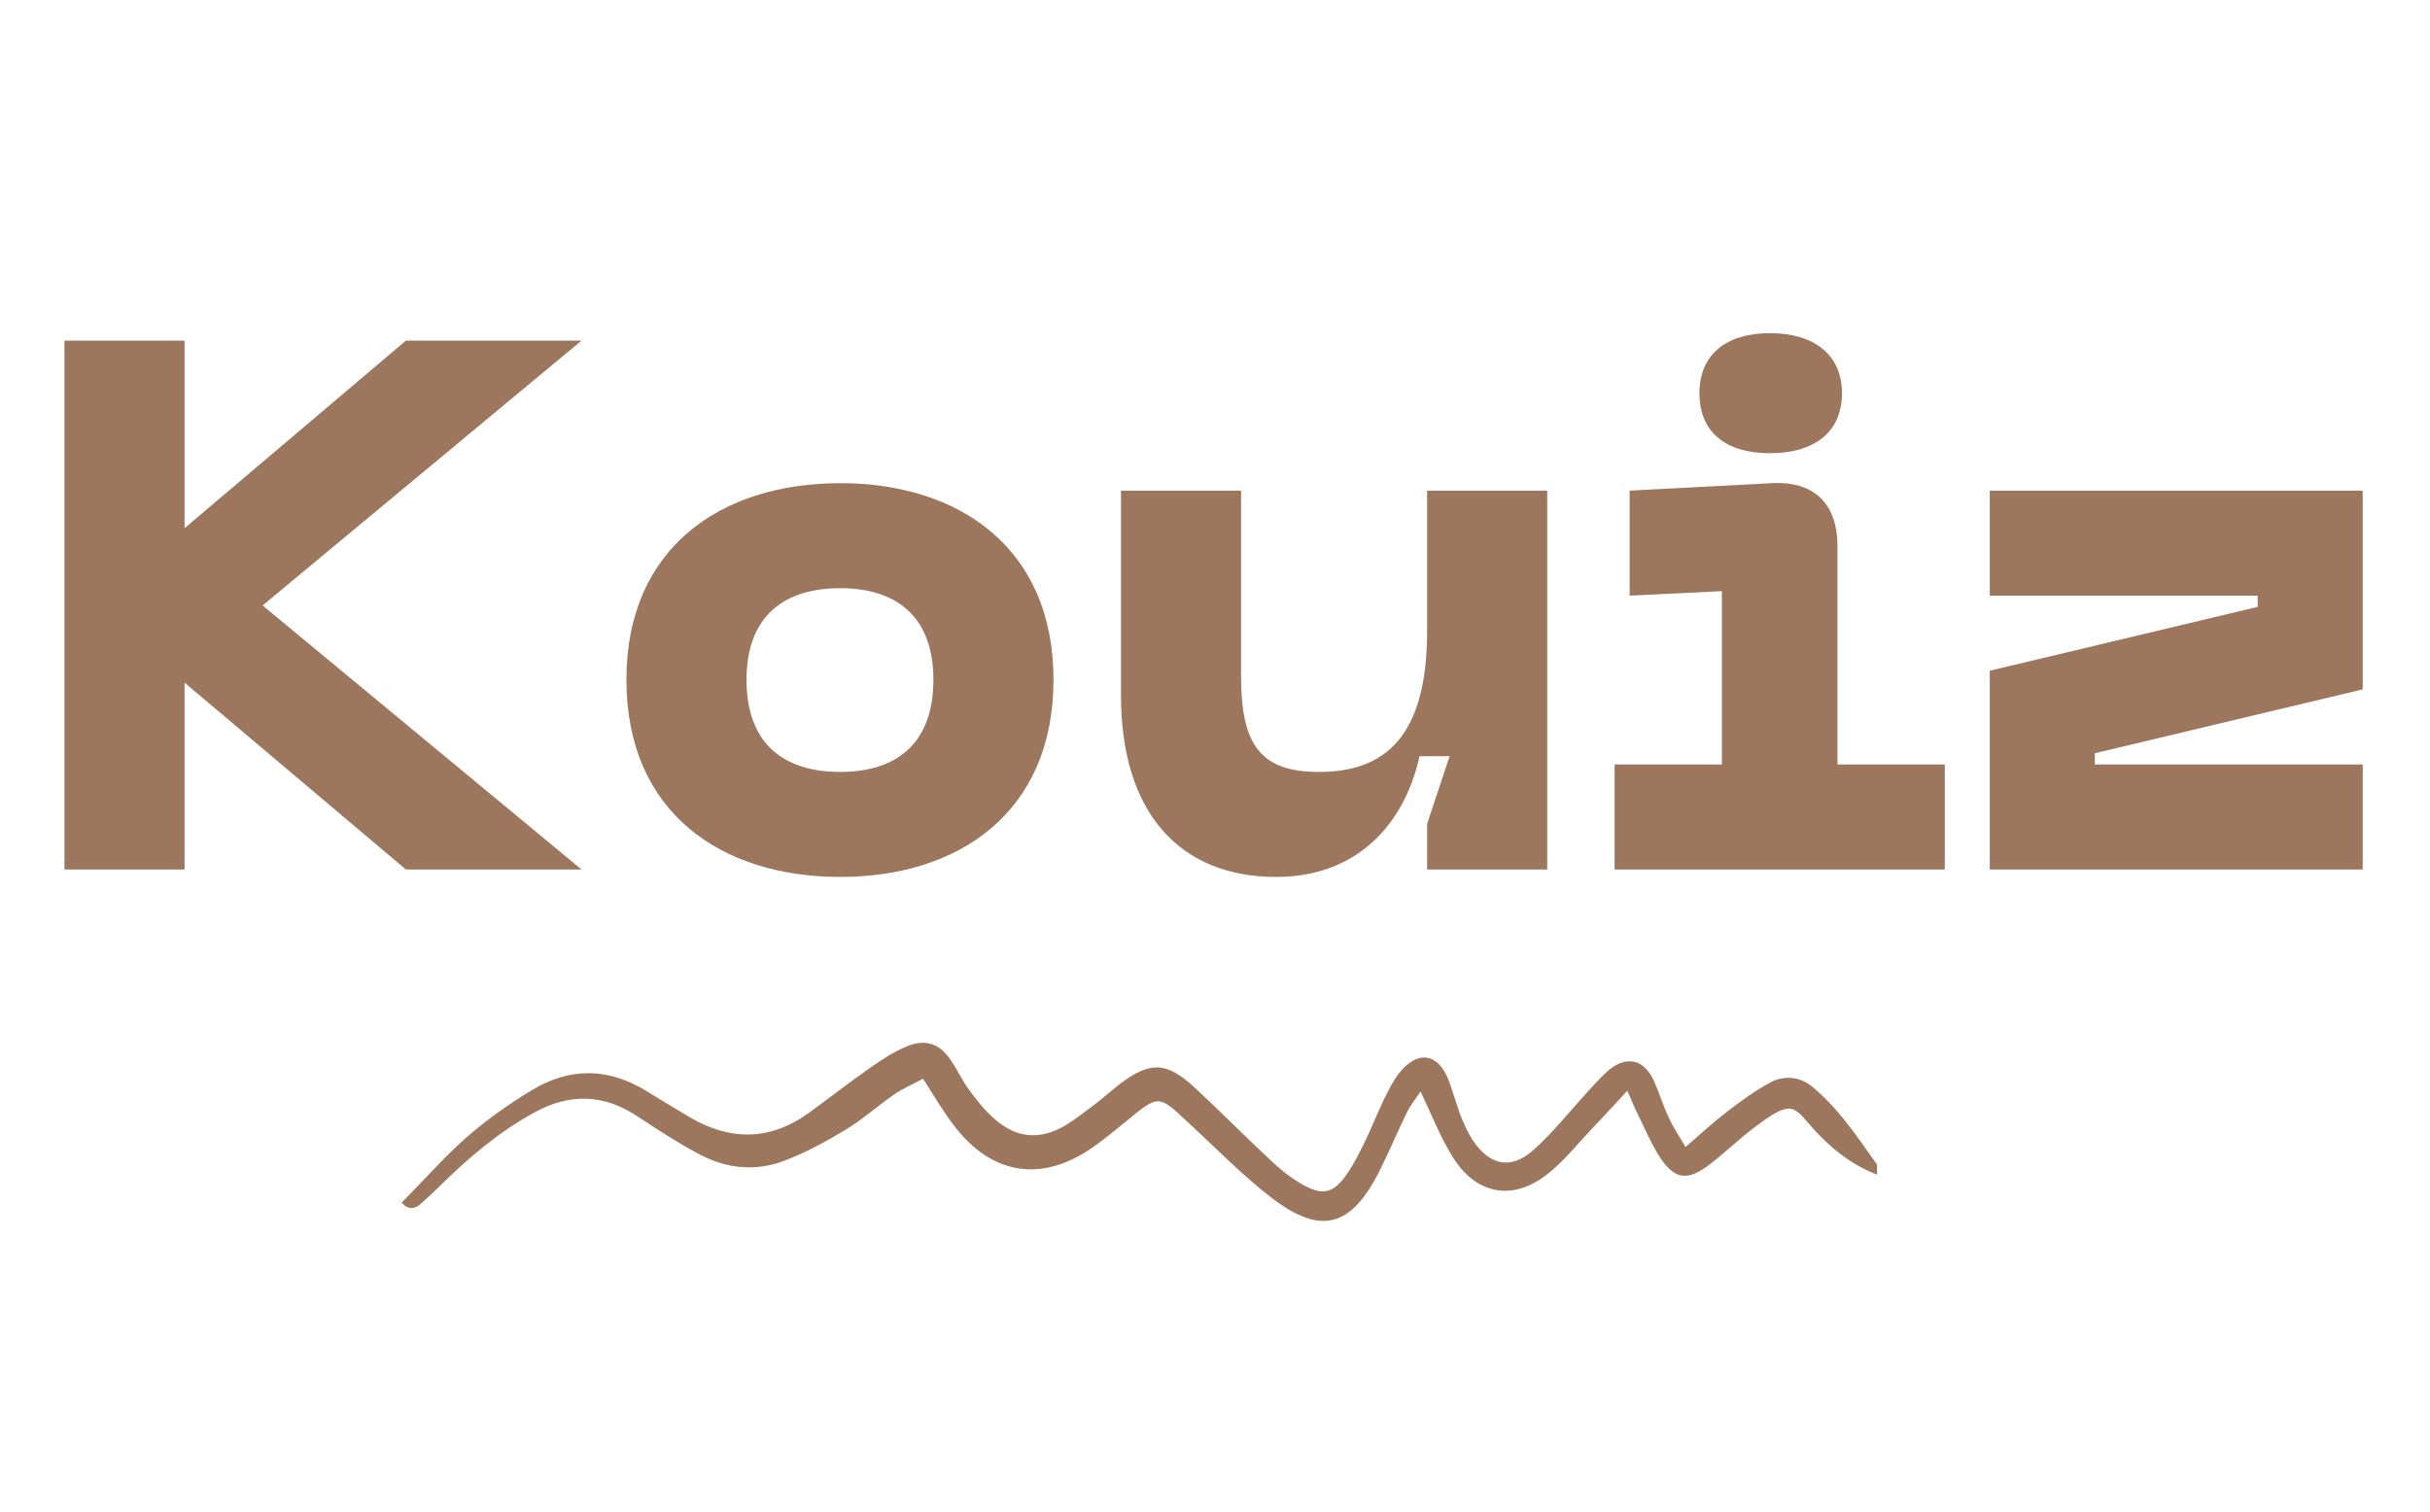
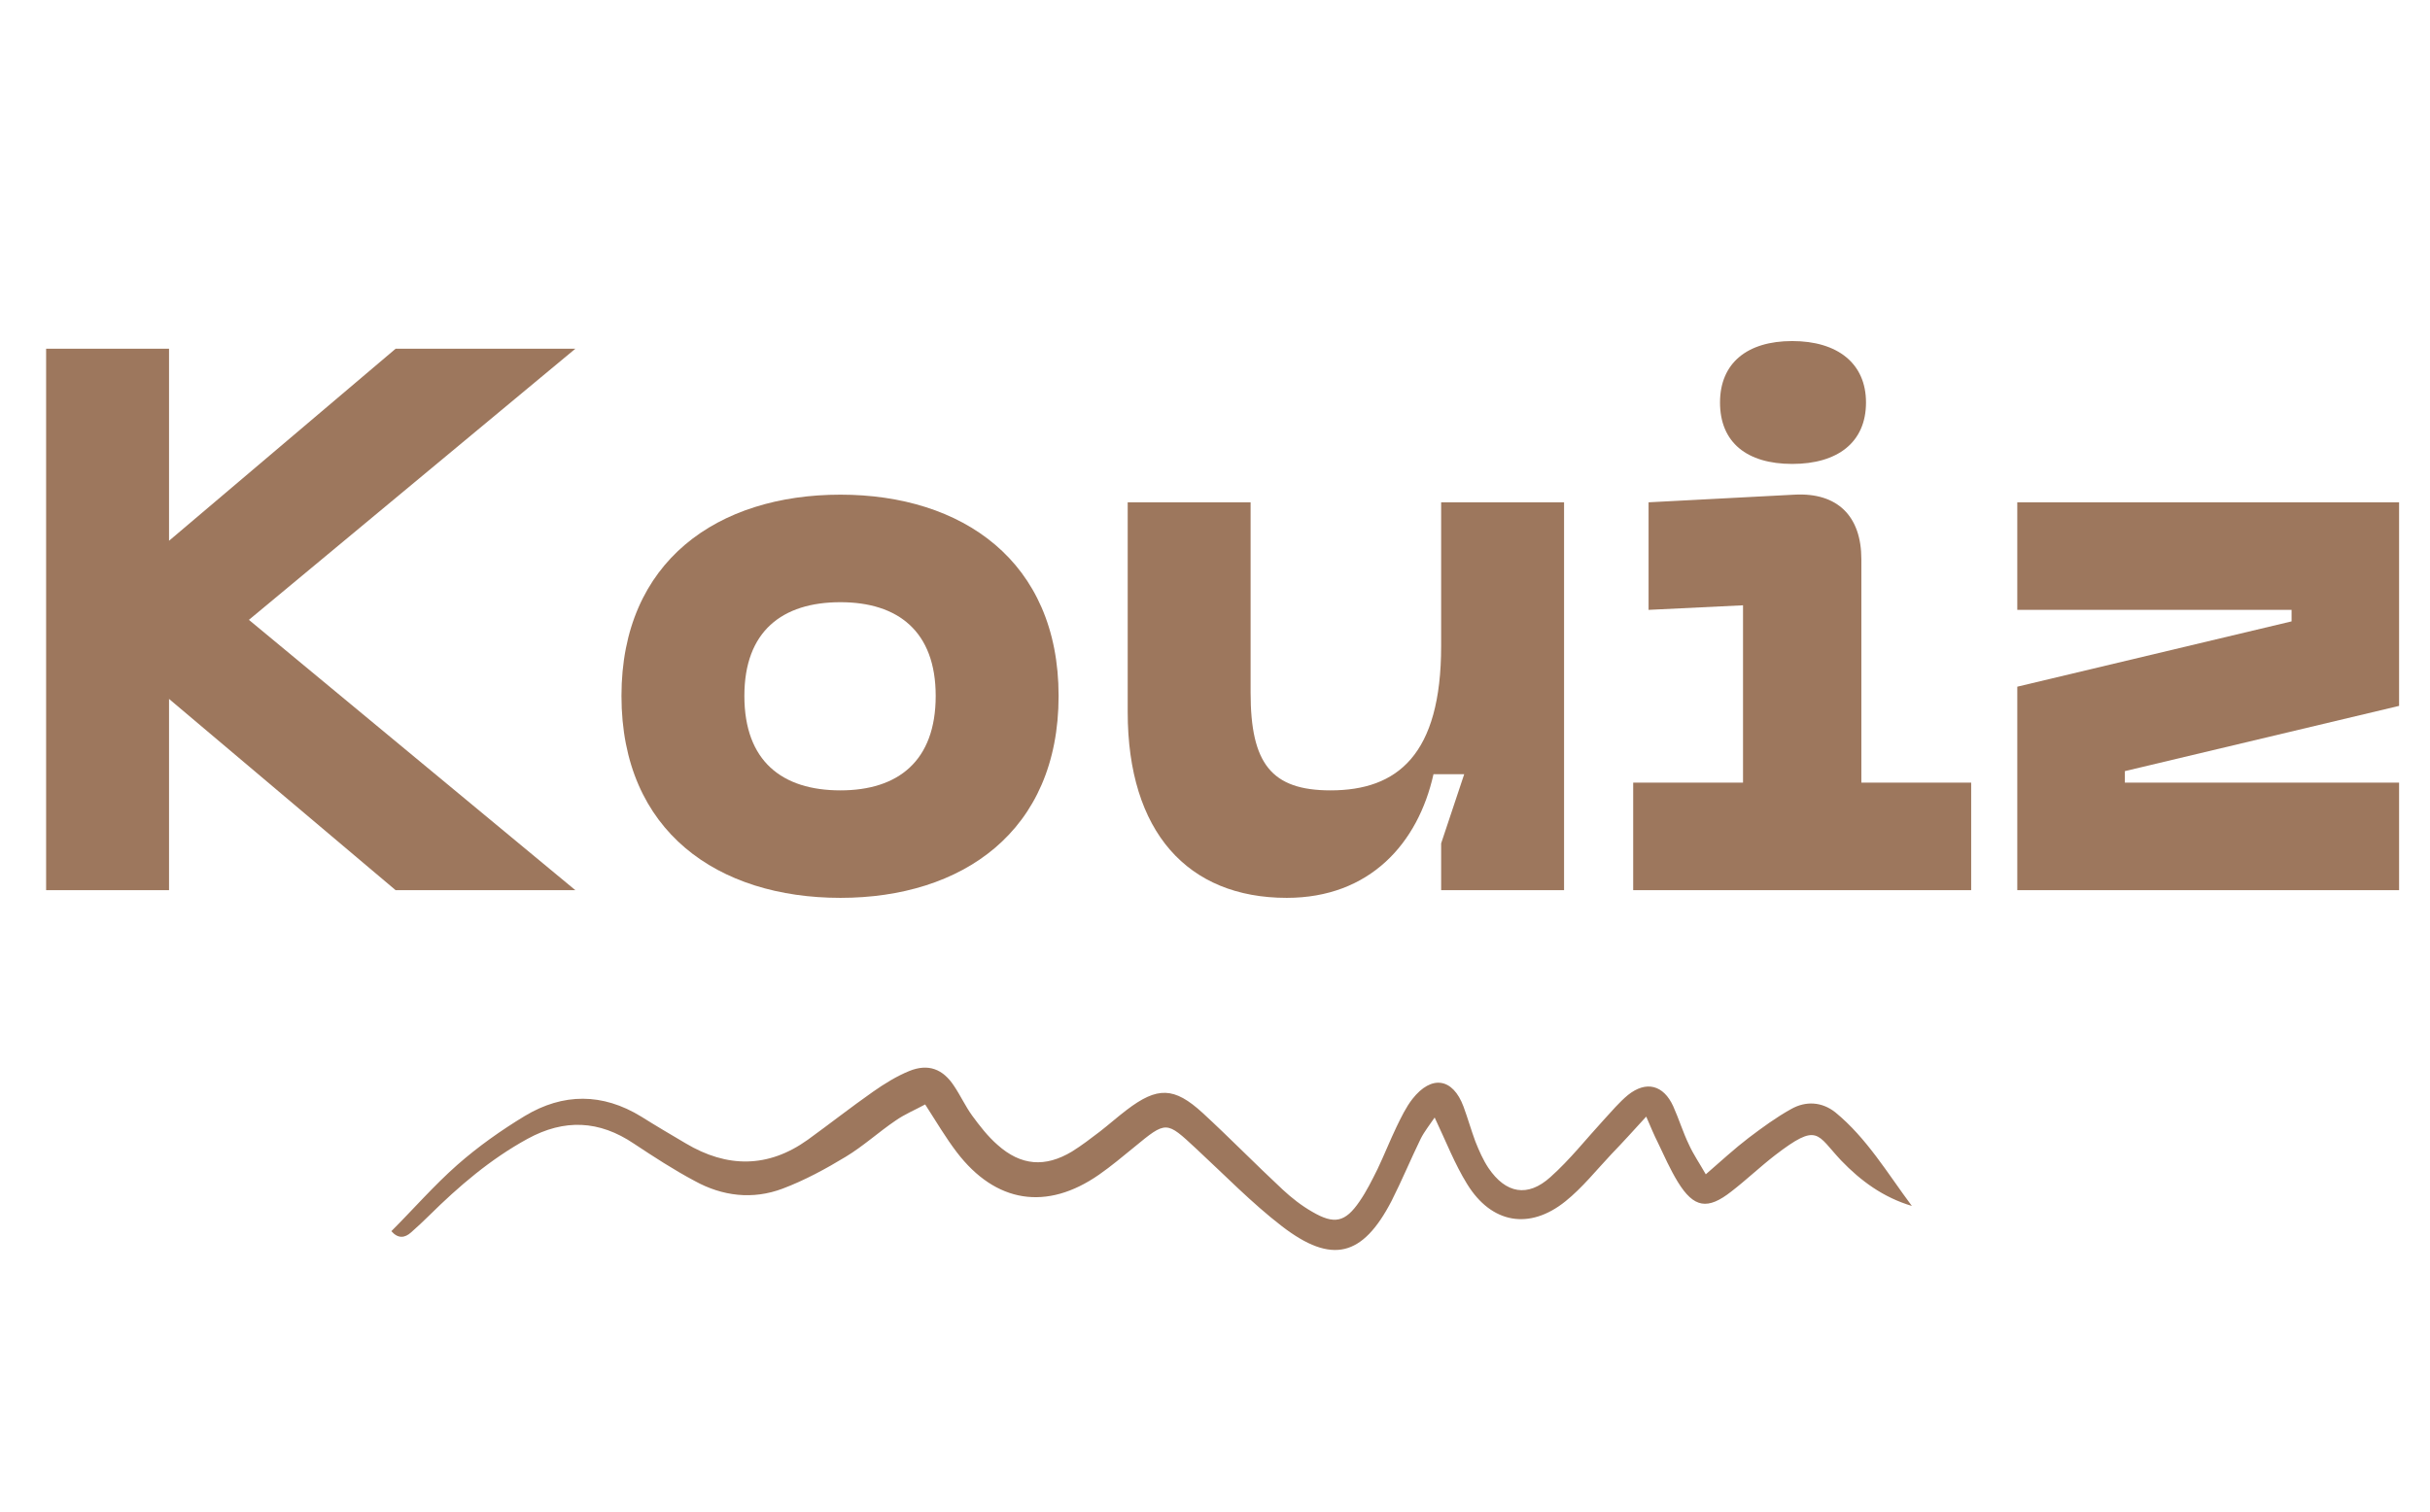
- <svg xmlns="http://www.w3.org/2000/svg" width="90" zoomAndPan="magnify" viewBox="0 0 67.5 42" height="56" preserveAspectRatio="xMidYMid meet" version="1.0">
+ <svg xmlns="http://www.w3.org/2000/svg" width="180" zoomAndPan="magnify" viewBox="0 0 135 84" height="112" preserveAspectRatio="xMidYMid meet" version="1.0">
  <defs>
    <g />
-     <clipPath id="0e3a11cc09">
-       <path d="M 11.117 28.859 L 52.141 28.859 L 52.141 33.988 L 11.117 33.988 Z M 11.117 28.859 " clip-rule="nonzero" />
+     <clipPath id="5e36f3d922">
+       <path d="M 21.656 59.094 L 106.406 59.094 L 106.406 70 L 21.656 70 Z M 21.656 59.094 " clip-rule="nonzero" />
    </clipPath>
  </defs>
  <g fill="#9d775d" fill-opacity="1">
-     <g transform="translate(0.540697, 24.15932)">
+     <g transform="translate(0.000000482143, 49.46908)">
      <g>
-         <path d="M 10.734 -14.695 L 4.586 -9.484 L 4.586 -14.695 L 1.25 -14.695 L 1.25 0 L 4.586 0 L 4.586 -5.191 L 10.734 0 L 15.613 0 L 6.754 -7.336 L 15.613 -14.695 Z M 10.734 -14.695 " />
+         <path d="M 21.98 -30.09 L 9.391 -19.418 L 9.391 -30.09 L 2.562 -30.09 L 2.562 0 L 9.391 0 L 9.391 -10.629 L 21.98 0 L 31.965 0 L 13.828 -15.023 L 31.965 -30.09 Z M 21.98 -30.09 " />
      </g>
    </g>
  </g>
  <g fill="#9d775d" fill-opacity="1">
-     <g transform="translate(16.56865, 24.15932)">
+     <g transform="translate(32.81913, 49.46908)">
      <g>
-         <path d="M 0.832 -5.273 C 0.832 -1.586 3.461 0.207 6.773 0.207 C 10.066 0.207 12.695 -1.586 12.695 -5.273 C 12.695 -8.941 10.066 -10.734 6.773 -10.734 C 3.461 -10.734 0.832 -8.941 0.832 -5.273 Z M 4.168 -5.273 C 4.168 -7.023 5.191 -7.816 6.773 -7.816 C 8.336 -7.816 9.359 -7.023 9.359 -5.273 C 9.359 -3.5 8.336 -2.711 6.773 -2.711 C 5.191 -2.711 4.168 -3.5 4.168 -5.273 Z M 4.168 -5.273 " />
+         <path d="M 1.707 -10.797 C 1.707 -3.242 7.086 0.426 13.871 0.426 C 20.613 0.426 25.992 -3.242 25.992 -10.797 C 25.992 -18.309 20.613 -21.98 13.871 -21.98 C 7.086 -21.98 1.707 -18.309 1.707 -10.797 Z M 8.535 -10.797 C 8.535 -14.383 10.629 -16.004 13.871 -16.004 C 17.07 -16.004 19.164 -14.383 19.164 -10.797 C 19.164 -7.172 17.07 -5.547 13.871 -5.547 C 10.629 -5.547 8.535 -7.172 8.535 -10.797 Z M 8.535 -10.797 " />
      </g>
    </g>
  </g>
  <g fill="#9d775d" fill-opacity="1">
-     <g transform="translate(30.09549, 24.15932)">
+     <g transform="translate(60.51695, 49.46908)">
      <g>
-         <path d="M 6.543 -2.711 C 4.941 -2.711 4.379 -3.438 4.379 -5.355 L 4.379 -10.527 L 1.043 -10.527 L 1.043 -4.836 C 1.043 -1.586 2.668 0.207 5.355 0.207 C 7.609 0.207 8.922 -1.27 9.336 -3.148 L 10.172 -3.148 L 9.547 -1.27 L 9.547 0 L 12.883 0 L 12.883 -10.527 L 9.547 -10.527 L 9.547 -6.629 C 9.547 -3.668 8.359 -2.711 6.543 -2.711 Z M 6.543 -2.711 " />
+         <path d="M 13.402 -5.547 C 10.113 -5.547 8.961 -7.043 8.961 -10.969 L 8.961 -21.555 L 2.133 -21.555 L 2.133 -9.902 C 2.133 -3.242 5.465 0.426 10.969 0.426 C 15.578 0.426 18.266 -2.602 19.121 -6.445 L 20.828 -6.445 L 19.547 -2.602 L 19.547 0 L 26.375 0 L 26.375 -21.555 L 19.547 -21.555 L 19.547 -13.57 C 19.547 -7.512 17.113 -5.547 13.402 -5.547 Z M 13.402 -5.547 " />
      </g>
    </g>
  </g>
  <g fill="#9d775d" fill-opacity="1">
-     <g transform="translate(44.01834, 24.15932)">
+     <g transform="translate(89.02564, 49.46908)">
      <g>
-         <path d="M 5.148 -11.566 C 6.379 -11.566 7.148 -12.152 7.148 -13.234 C 7.148 -14.297 6.379 -14.902 5.148 -14.902 C 3.918 -14.902 3.188 -14.297 3.188 -13.234 C 3.188 -12.152 3.918 -11.566 5.148 -11.566 Z M 10.004 0 L 10.004 -2.918 L 7.023 -2.918 L 7.023 -8.984 C 7.023 -10.152 6.379 -10.797 5.211 -10.734 L 1.25 -10.527 L 1.25 -7.609 L 3.812 -7.734 L 3.812 -2.918 L 0.832 -2.918 L 0.832 0 Z M 10.004 0 " />
+         <path d="M 10.543 -23.688 C 13.059 -23.688 14.641 -24.883 14.641 -27.102 C 14.641 -29.277 13.059 -30.516 10.543 -30.516 C 8.023 -30.516 6.531 -29.277 6.531 -27.102 C 6.531 -24.883 8.023 -23.688 10.543 -23.688 Z M 20.484 0 L 20.484 -5.977 L 14.383 -5.977 L 14.383 -18.395 C 14.383 -20.785 13.059 -22.109 10.668 -21.98 L 2.562 -21.555 L 2.562 -15.578 L 7.809 -15.832 L 7.809 -5.977 L 1.707 -5.977 L 1.707 0 Z M 20.484 0 " />
      </g>
    </g>
  </g>
  <g fill="#9d775d" fill-opacity="1">
-     <g transform="translate(54.43963, 24.15932)">
+     <g transform="translate(110.3645, 49.46908)">
      <g>
-         <path d="M 11.191 -10.527 L 0.832 -10.527 L 0.832 -7.609 L 8.273 -7.609 L 8.273 -7.297 L 0.832 -5.523 L 0.832 0 L 11.191 0 L 11.191 -2.918 L 3.75 -2.918 L 3.75 -3.23 L 11.191 -5.004 Z M 11.191 -10.527 " />
+         <path d="M 22.918 -21.555 L 1.707 -21.555 L 1.707 -15.578 L 16.945 -15.578 L 16.945 -14.938 L 1.707 -11.309 L 1.707 0 L 22.918 0 L 22.918 -5.977 L 7.684 -5.977 L 7.684 -6.617 L 22.918 -10.242 Z M 22.918 -21.555 " />
      </g>
    </g>
  </g>
-   <g clip-path="url(#0e3a11cc09)">
-     <path fill="#9d775d" d="M 52.41 32.73 C 51.637 32.496 51.023 32.051 50.488 31.492 C 49.82 30.781 49.871 30.453 48.699 31.352 C 48.293 31.664 47.922 32.02 47.52 32.332 C 46.867 32.844 46.496 32.785 46.059 32.078 C 45.855 31.738 45.688 31.367 45.516 31.004 C 45.418 30.809 45.332 30.609 45.203 30.305 C 44.855 30.684 44.566 31.004 44.262 31.316 C 43.848 31.754 43.469 32.234 43.008 32.605 C 42.035 33.387 41.004 33.207 40.344 32.133 C 40.008 31.59 39.773 30.988 39.461 30.328 C 39.328 30.527 39.18 30.707 39.082 30.906 C 38.809 31.465 38.57 32.043 38.289 32.598 C 37.508 34.105 36.676 34.32 35.32 33.281 C 34.496 32.645 33.762 31.887 32.996 31.18 C 32.18 30.418 32.188 30.41 31.305 31.137 C 30.992 31.391 30.688 31.648 30.355 31.879 C 28.938 32.867 27.551 32.656 26.496 31.27 C 26.199 30.883 25.953 30.461 25.641 29.973 C 25.367 30.121 25.086 30.238 24.84 30.41 C 24.379 30.723 23.965 31.105 23.488 31.391 C 22.941 31.723 22.363 32.035 21.77 32.258 C 20.961 32.562 20.137 32.465 19.387 32.051 C 18.816 31.746 18.273 31.391 17.738 31.039 C 16.797 30.402 15.848 30.363 14.852 30.906 C 13.844 31.457 12.988 32.191 12.18 32.992 C 12.023 33.148 11.855 33.297 11.691 33.445 C 11.52 33.602 11.336 33.621 11.156 33.414 C 11.75 32.82 12.312 32.176 12.945 31.613 C 13.508 31.121 14.133 30.676 14.777 30.289 C 15.816 29.66 16.887 29.66 17.938 30.305 C 18.332 30.551 18.734 30.789 19.141 31.031 C 20.262 31.699 21.375 31.707 22.457 30.93 C 23.051 30.5 23.625 30.047 24.23 29.629 C 24.535 29.414 24.863 29.207 25.211 29.066 C 25.723 28.859 26.117 29.008 26.422 29.473 C 26.594 29.727 26.727 30.016 26.91 30.27 C 27.117 30.551 27.34 30.84 27.602 31.07 C 28.238 31.641 28.898 31.688 29.621 31.254 C 29.887 31.086 30.133 30.898 30.383 30.707 C 30.629 30.52 30.859 30.312 31.105 30.121 C 31.941 29.488 32.395 29.496 33.168 30.203 C 33.902 30.883 34.605 31.598 35.34 32.281 C 35.578 32.508 35.848 32.719 36.137 32.887 C 36.738 33.238 37.035 33.176 37.426 32.605 C 37.613 32.332 37.762 32.027 37.91 31.73 C 38.094 31.352 38.25 30.957 38.43 30.574 C 38.555 30.32 38.688 30.047 38.859 29.824 C 39.379 29.164 39.957 29.258 40.246 30.031 C 40.359 30.344 40.453 30.668 40.566 30.98 C 40.664 31.227 40.773 31.477 40.922 31.699 C 41.391 32.391 41.984 32.508 42.605 31.945 C 43.133 31.477 43.578 30.906 44.055 30.387 C 44.27 30.156 44.469 29.918 44.707 29.719 C 45.203 29.324 45.672 29.445 45.938 30.023 C 46.094 30.371 46.199 30.734 46.363 31.07 C 46.48 31.328 46.645 31.566 46.82 31.871 C 47.238 31.508 47.594 31.18 47.98 30.883 C 48.352 30.602 48.73 30.32 49.137 30.098 C 49.531 29.875 49.969 29.898 50.332 30.188 C 51.191 30.891 51.75 31.848 52.41 32.73 Z M 52.41 32.73 " fill-opacity="1" fill-rule="nonzero" />
+   <g clip-path="url(#5e36f3d922)">
+     <path fill="#9d775d" d="M 106.215 67.016 C 104.629 66.543 103.379 65.629 102.281 64.484 C 100.914 63.031 101.016 62.355 98.617 64.195 C 97.789 64.836 97.027 65.562 96.199 66.203 C 94.867 67.254 94.105 67.133 93.211 65.68 C 92.789 64.988 92.453 64.23 92.098 63.484 C 91.895 63.082 91.727 62.676 91.457 62.051 C 90.746 62.828 90.156 63.484 89.531 64.129 C 88.688 65.023 87.91 66.004 86.965 66.762 C 84.969 68.367 82.859 67.996 81.508 65.801 C 80.816 64.684 80.344 63.453 79.703 62.102 C 79.43 62.508 79.129 62.879 78.926 63.285 C 78.367 64.434 77.879 65.613 77.305 66.746 C 75.699 69.836 73.992 70.273 71.223 68.148 C 69.535 66.848 68.031 65.293 66.461 63.84 C 64.789 62.285 64.805 62.27 63 63.758 C 62.359 64.281 61.734 64.805 61.059 65.277 C 58.152 67.301 55.316 66.863 53.152 64.027 C 52.547 63.234 52.039 62.371 51.398 61.375 C 50.84 61.68 50.266 61.914 49.758 62.27 C 48.812 62.91 47.969 63.688 46.988 64.281 C 45.875 64.957 44.691 65.598 43.477 66.055 C 41.82 66.68 40.133 66.477 38.598 65.629 C 37.43 65.008 36.316 64.281 35.219 63.555 C 33.293 62.254 31.352 62.168 29.309 63.285 C 27.246 64.414 25.492 65.918 23.836 67.555 C 23.516 67.875 23.18 68.18 22.84 68.484 C 22.484 68.805 22.113 68.84 21.742 68.418 C 22.957 67.203 24.105 65.883 25.406 64.734 C 26.555 63.723 27.84 62.812 29.156 62.016 C 31.285 60.734 33.48 60.734 35.625 62.051 C 36.434 62.559 37.262 63.047 38.09 63.535 C 40.387 64.906 42.668 64.922 44.879 63.336 C 46.094 62.457 47.277 61.527 48.508 60.664 C 49.133 60.227 49.809 59.805 50.52 59.516 C 51.566 59.094 52.379 59.398 53 60.344 C 53.355 60.867 53.625 61.461 54 61.984 C 54.422 62.559 54.875 63.148 55.418 63.621 C 56.719 64.785 58.066 64.887 59.555 63.992 C 60.094 63.656 60.602 63.266 61.109 62.879 C 61.613 62.488 62.086 62.066 62.594 61.68 C 64.301 60.379 65.23 60.395 66.816 61.848 C 68.32 63.234 69.754 64.703 71.258 66.105 C 71.746 66.559 72.305 67 72.895 67.336 C 74.129 68.062 74.738 67.926 75.531 66.762 C 75.918 66.203 76.223 65.582 76.527 64.973 C 76.898 64.195 77.219 63.383 77.59 62.609 C 77.844 62.086 78.113 61.527 78.469 61.07 C 79.531 59.719 80.715 59.906 81.305 61.492 C 81.543 62.137 81.727 62.793 81.965 63.434 C 82.168 63.941 82.387 64.449 82.691 64.906 C 83.652 66.324 84.867 66.559 86.137 65.41 C 87.215 64.449 88.129 63.285 89.109 62.219 C 89.547 61.746 89.953 61.258 90.441 60.852 C 91.457 60.039 92.418 60.293 92.957 61.477 C 93.277 62.188 93.5 62.93 93.836 63.621 C 94.074 64.145 94.41 64.633 94.766 65.258 C 95.625 64.516 96.352 63.84 97.145 63.234 C 97.906 62.66 98.684 62.086 99.512 61.629 C 100.32 61.172 101.215 61.223 101.961 61.812 C 103.715 63.25 104.863 65.207 106.215 67.016 Z M 106.215 67.016 " fill-opacity="1" fill-rule="nonzero" />
  </g>
</svg>
